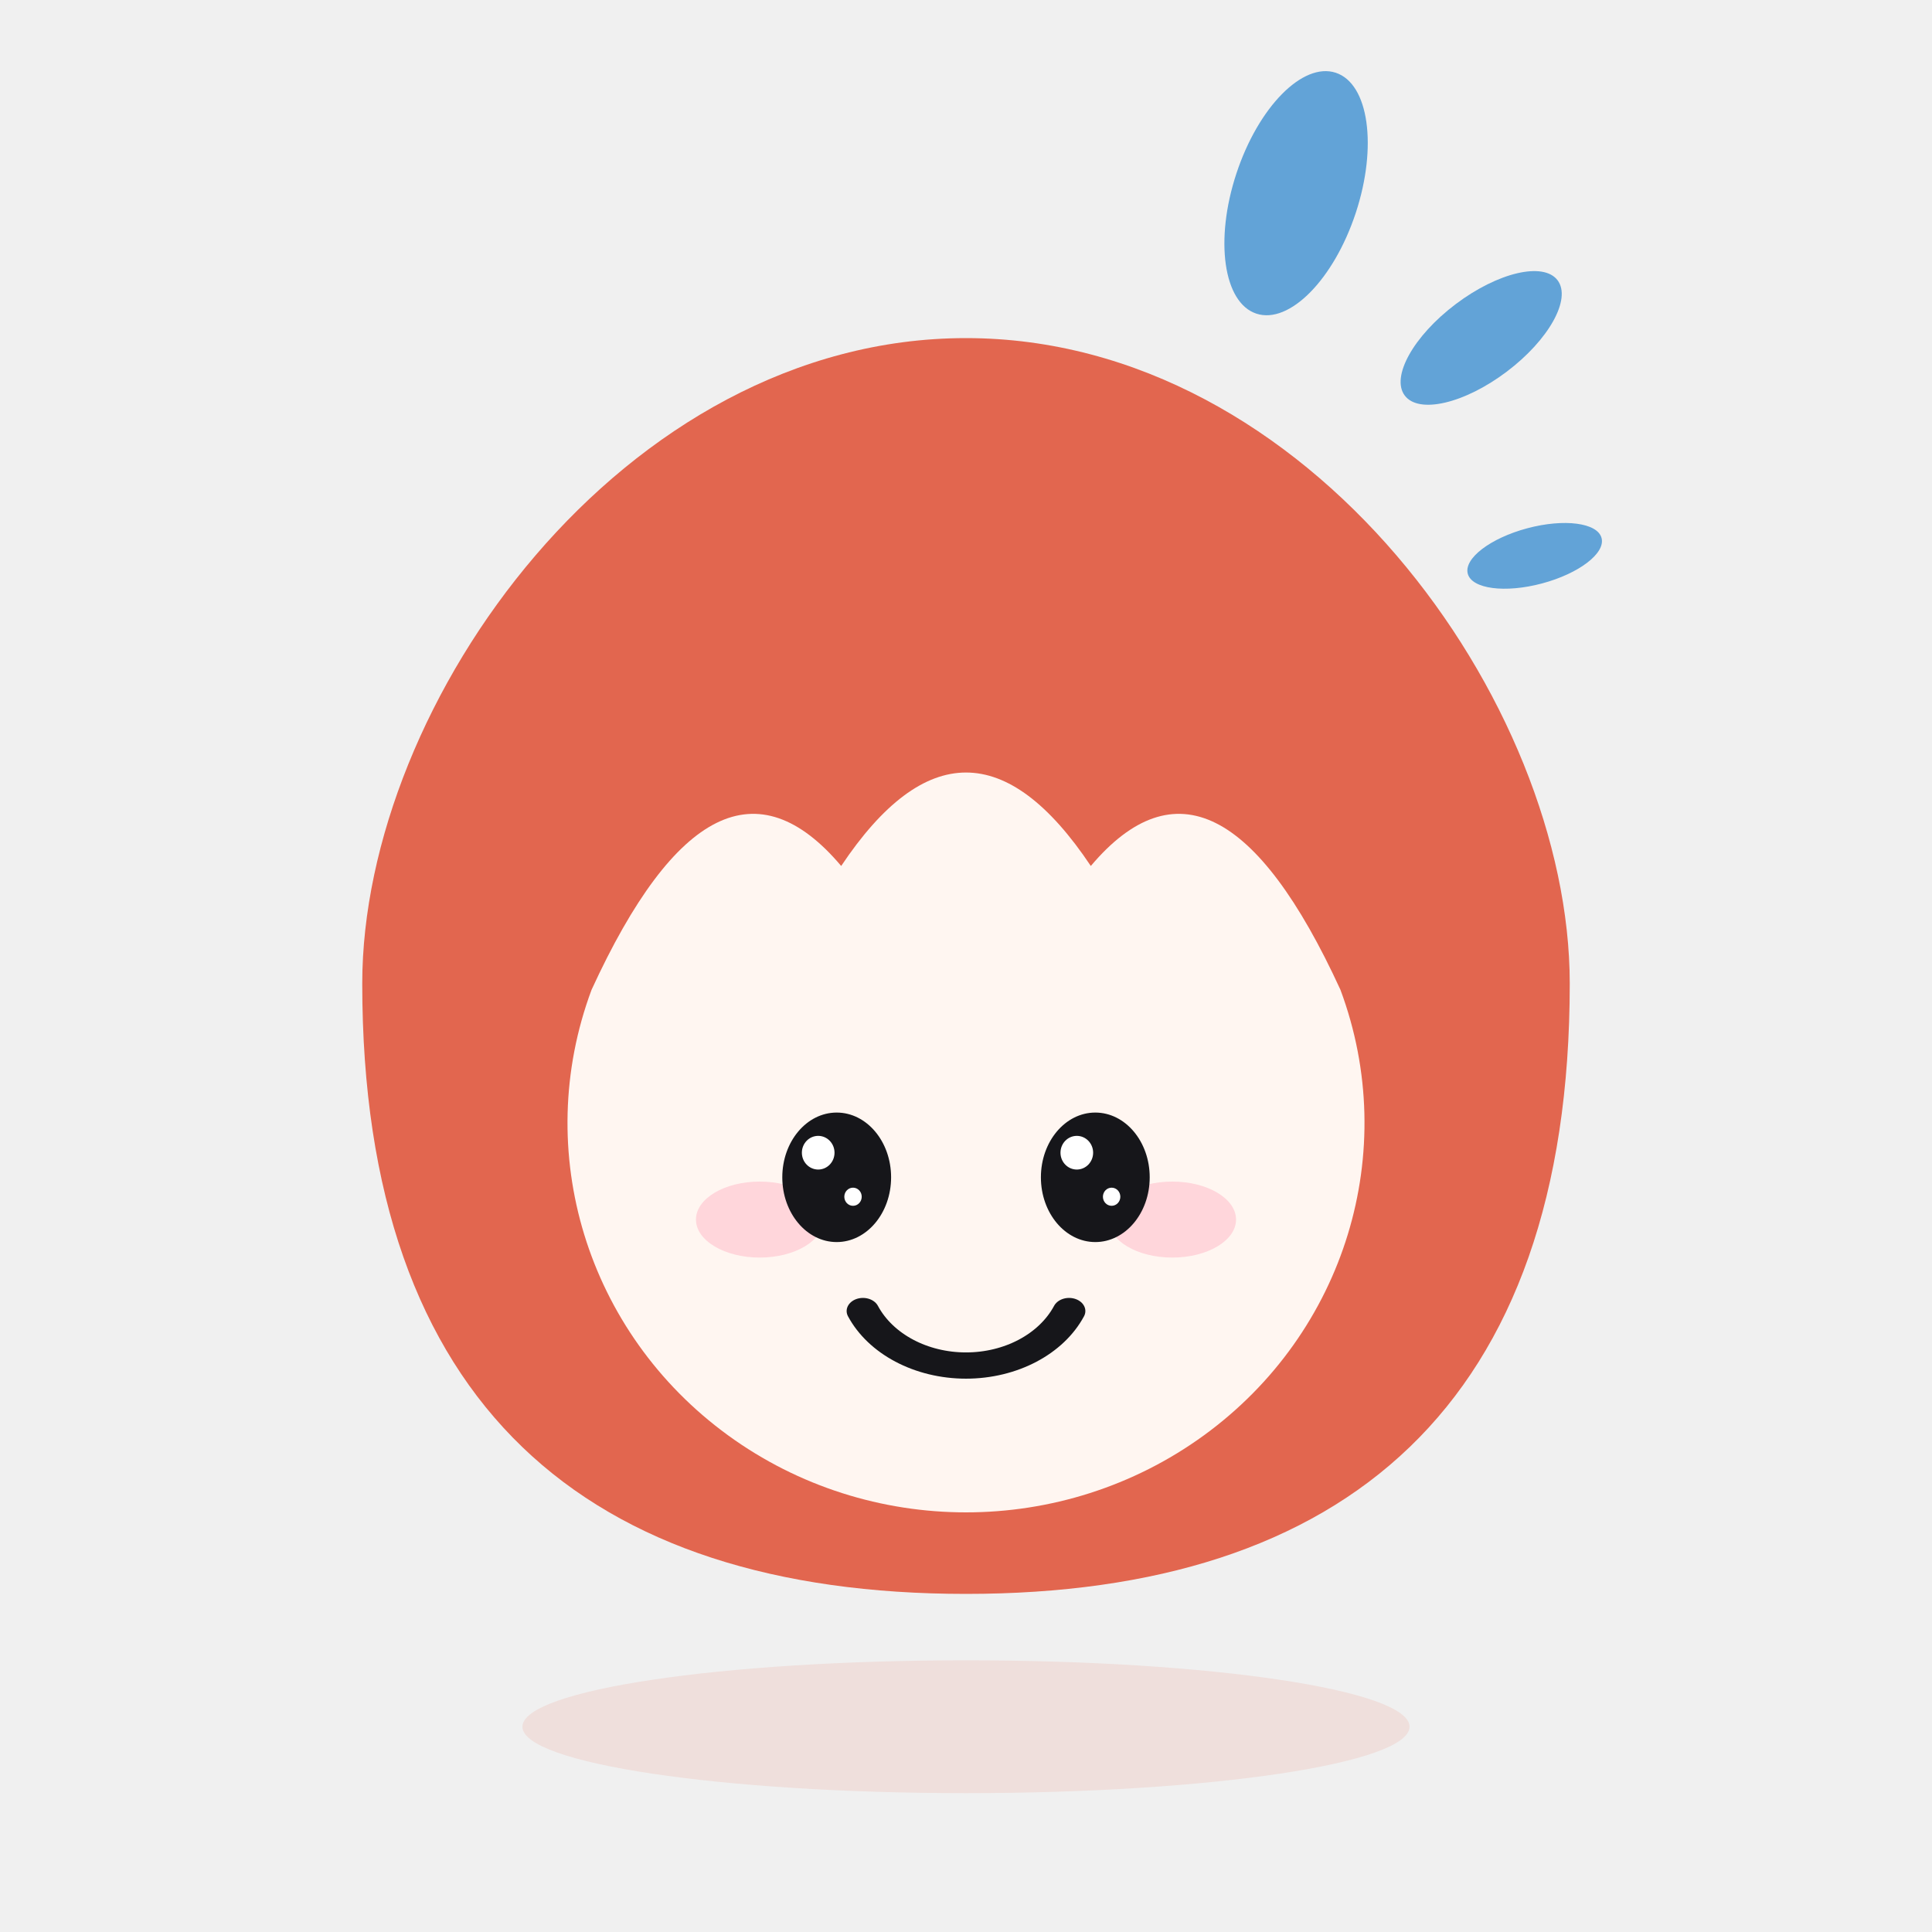
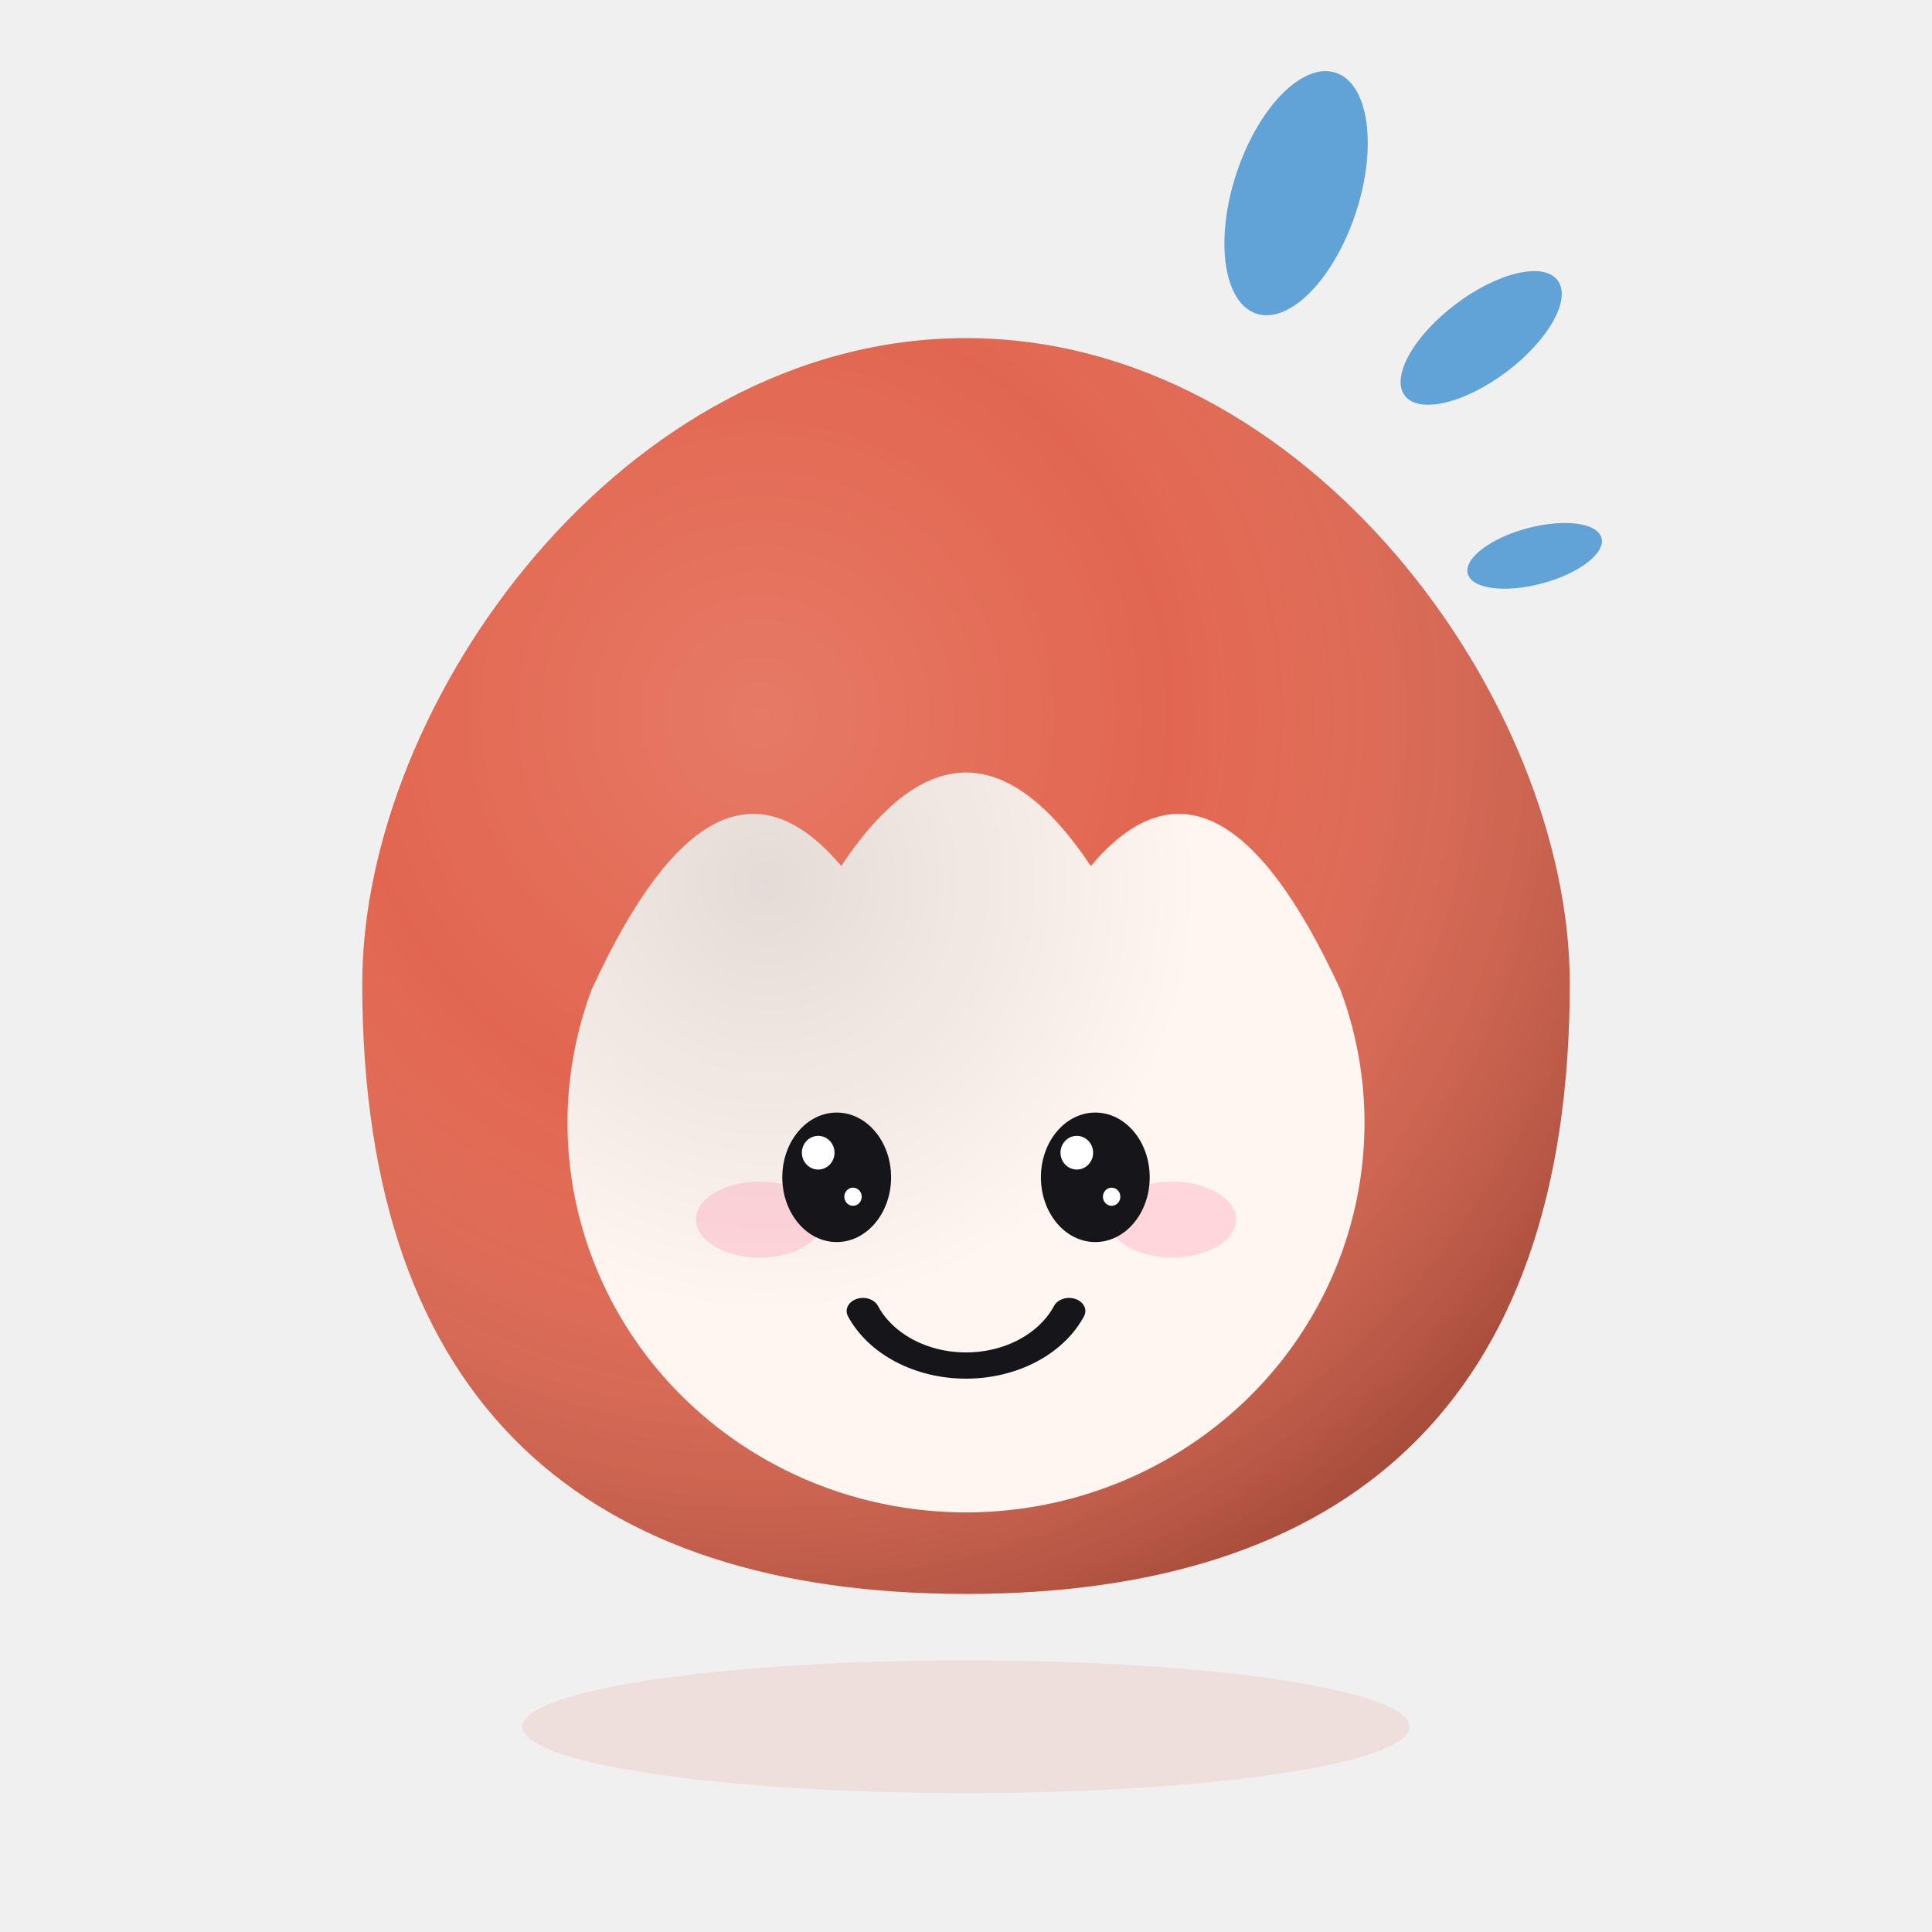
<svg xmlns="http://www.w3.org/2000/svg" width="320" height="320" viewBox="0 0 320 320">
  <defs>
+     <radialGradient id="bg0" gradientUnits="userSpaceOnUse" cx="-34" cy="-41.6" r="162" fx="-34" fy="-41.6">
+       <stop offset="0" stop-color="rgba(255,255,255,0.13)" />
+       <stop offset="0.42" stop-color="rgba(255,255,255,0)" />
+       <stop offset="1" stop-color="rgba(0,0,0,0.26)" />
+     </radialGradient>
    <clipPath id="bc1">
+       <path d="M62.02 3.941C71.993 30.718 62.802 60.717 39.412 77.734C16.023 94.75 -16.023 94.75 -39.412 77.734C-62.802 60.717 -71.993 30.718 -62.02 3.941Q-41.346 -41.061 -20.673 -16.567Q0 -47.525 20.673 -16.567Q41.346 -41.061 62.02 3.941Z" transform="matrix(1 0 0 1 160 160)" />
+     </clipPath>
+     <radialGradient id="bg1" gradientUnits="userSpaceOnUse" cx="-33" cy="-13.987" r="119.318" fx="-33" fy="-13.987">
+       <stop offset="0" stop-color="rgba(0,0,0,0.109)" />
+       <stop offset="0.6" stop-color="rgba(0,0,0,0)" />
+     </radialGradient>
+     <clipPath id="bc2">
      <path d="M62.02 3.941C71.993 30.718 62.802 60.717 39.412 77.734C16.023 94.75 -16.023 94.75 -39.412 77.734C-62.802 60.717 -71.993 30.718 -62.02 3.941Q-41.346 -41.061 -20.673 -16.567Q0 -47.525 20.673 -16.567Q41.346 -41.061 62.02 3.941Z" transform="matrix(1 0 0 1 160 160)" />
    </clipPath>
  </defs>
  <path d="M73.467 126C73.467 132.075 40.575 137 0 137C-40.575 137 -73.467 132.075 -73.467 126C-73.467 119.925 -40.575 115 0 115C40.575 115 73.467 119.925 73.467 126" fill="rgba(226,102,79,0.15)" fill-opacity="0.857" transform="matrix(1 0 0 1 160 160)" />
  <path d="M0 -104C56.792 -104 100 -43.68 100 2.912C100 72.8 62.674 104 0 104C-62.674 104 -100 72.8 -100 2.912C-100 -43.68 -56.792 -104 0 -104Z" fill="#E2664F" transform="matrix(1 0 0 1 160 160)" />
+   <path d="M0 -104C56.792 -104 100 -43.68 100 2.912C100 72.8 62.674 104 0 104C-62.674 104 -100 72.8 -100 2.912C-100 -43.68 -56.792 -104 0 -104Z" fill="url(#bg0)" transform="matrix(1 0 0 1 160 160)" />
  <path d="M62.02 3.941C71.993 30.718 62.802 60.717 39.412 77.734C16.023 94.75 -16.023 94.75 -39.412 77.734C-62.802 60.717 -71.993 30.718 -62.02 3.941Q-41.346 -41.061 -20.673 -16.567Q0 -47.525 20.673 -16.567Q41.346 -41.061 62.02 3.941Z" fill="#FFF6F1" transform="matrix(1 0 0 1 160 160)" />
+   <g clip-path="url(#bc1)">
+     <path d="M62.02 3.941C71.993 30.718 62.802 60.717 39.412 77.734C16.023 94.75 -16.023 94.75 -39.412 77.734C-62.802 60.717 -71.993 30.718 -62.02 3.941Q-41.346 -41.061 -20.673 -16.567Q0 -47.525 20.673 -16.567Q41.346 -41.061 62.02 3.941Z" fill="url(#bg1)" transform="matrix(1 0 0 1 160 160)" />
+   </g>
  <path d="M11.5 0C11.5 3.866 6.351 7 0 7C-6.351 7 -11.5 3.866 -11.5 0C-11.5 -3.866 -6.351 -7 0 -7C6.351 -7 11.5 -3.866 11.5 0" fill="rgba(255,138,168,0.42)" fill-opacity="0.7" transform="matrix(0.918 0 0 0.899 125.83 202)" />
  <path d="M11.5 0C11.5 3.866 6.351 7 0 7C-6.351 7 -11.5 3.866 -11.5 0C-11.5 -3.866 -6.351 -7 0 -7C6.351 -7 11.5 -3.866 11.5 0" fill="rgba(255,138,168,0.42)" fill-opacity="0.7" transform="matrix(0.918 0 0 0.899 194.17 202)" />
-   <g clip-path="url(#bc1)">
+   <g clip-path="url(#bc2)">
    <path d="M9.28 0C9.28 6.362 5.125 11.52 0 11.52C-5.125 11.52 -9.28 6.362 -9.28 0C-9.28 -6.362 -5.125 -11.52 0 -11.52C5.125 -11.52 9.28 -6.362 9.28 0" fill="#16161A" transform="matrix(0.971 0 0 0.931 138.583 195)" />
    <path d="M-0.371 -4.378C-0.371 -2.723 -1.618 -1.382 -3.155 -1.382C-4.693 -1.382 -5.939 -2.723 -5.939 -4.378C-5.939 -6.032 -4.693 -7.373 -3.155 -7.373C-1.618 -7.373 -0.371 -6.032 -0.371 -4.378" fill="#FFFFFF" transform="matrix(0.971 0 0 0.931 138.583 195)" />
    <path d="M4.269 3.456C4.269 4.347 3.604 5.069 2.784 5.069C1.964 5.069 1.299 4.347 1.299 3.456C1.299 2.565 1.964 1.843 2.784 1.843C3.604 1.843 4.269 2.565 4.269 3.456" fill="#FFFFFF" transform="matrix(0.971 0 0 0.931 138.583 195)" />
    <path d="M9.28 0C9.28 6.362 5.125 11.52 0 11.52C-5.125 11.52 -9.28 6.362 -9.28 0C-9.28 -6.362 -5.125 -11.52 0 -11.52C5.125 -11.52 9.28 -6.362 9.28 0" fill="#16161A" transform="matrix(0.971 0 0 0.931 181.417 195)" />
    <path d="M-0.371 -4.378C-0.371 -2.723 -1.618 -1.382 -3.155 -1.382C-4.693 -1.382 -5.939 -2.723 -5.939 -4.378C-5.939 -6.032 -4.693 -7.373 -3.155 -7.373C-1.618 -7.373 -0.371 -6.032 -0.371 -4.378" fill="#FFFFFF" transform="matrix(0.971 0 0 0.931 181.417 195)" />
    <path d="M4.269 3.456C4.269 4.347 3.604 5.069 2.784 5.069C1.964 5.069 1.299 4.347 1.299 3.456C1.299 2.565 1.964 1.843 2.784 1.843C3.604 1.843 4.269 2.565 4.269 3.456" fill="#FFFFFF" transform="matrix(0.971 0 0 0.931 181.417 195)" />
    <path d="M17.07 0.187C14.125 6.994 7.417 11.4 0 11.4C-7.417 11.4 -14.125 6.994 -17.07 0.187" fill="none" stroke="#16161A" stroke-width="5.4" stroke-linecap="round" stroke-linejoin="round" transform="matrix(1 0 0 0.805 160 217)" />
  </g>
  <path d="M10.407 0C10.407 11.598 5.748 21 0 21C-5.748 21 -10.407 11.598 -10.407 0C-10.407 -11.598 -5.748 -21 0 -21C5.748 -21 10.407 -11.598 10.407 0" fill="#1478C9" fill-opacity="0.644" transform="matrix(0.95 0.313 -0.313 0.95 214.672 32)" />
  <path d="M7.013 0C7.013 8.759 3.873 15.859 0 15.859C-3.873 15.859 -7.013 8.759 -7.013 0C-7.013 -8.759 -3.873 -15.859 0 -15.859C3.873 -15.859 7.013 -8.759 7.013 0" fill="#1478C9" fill-opacity="0.644" transform="matrix(0.602 0.798 -0.798 0.602 245.33 55.971)" />
  <path d="M4.73 0C4.73 6.334 2.612 11.469 0 11.469C-2.612 11.469 -4.73 6.334 -4.73 0C-4.73 -6.334 -2.612 -11.469 0 -11.469C2.612 -11.469 4.73 -6.334 4.73 0" fill="#1478C9" fill-opacity="0.644" transform="matrix(0.258 0.966 -0.966 0.258 254.188 92.067)" />
</svg>
